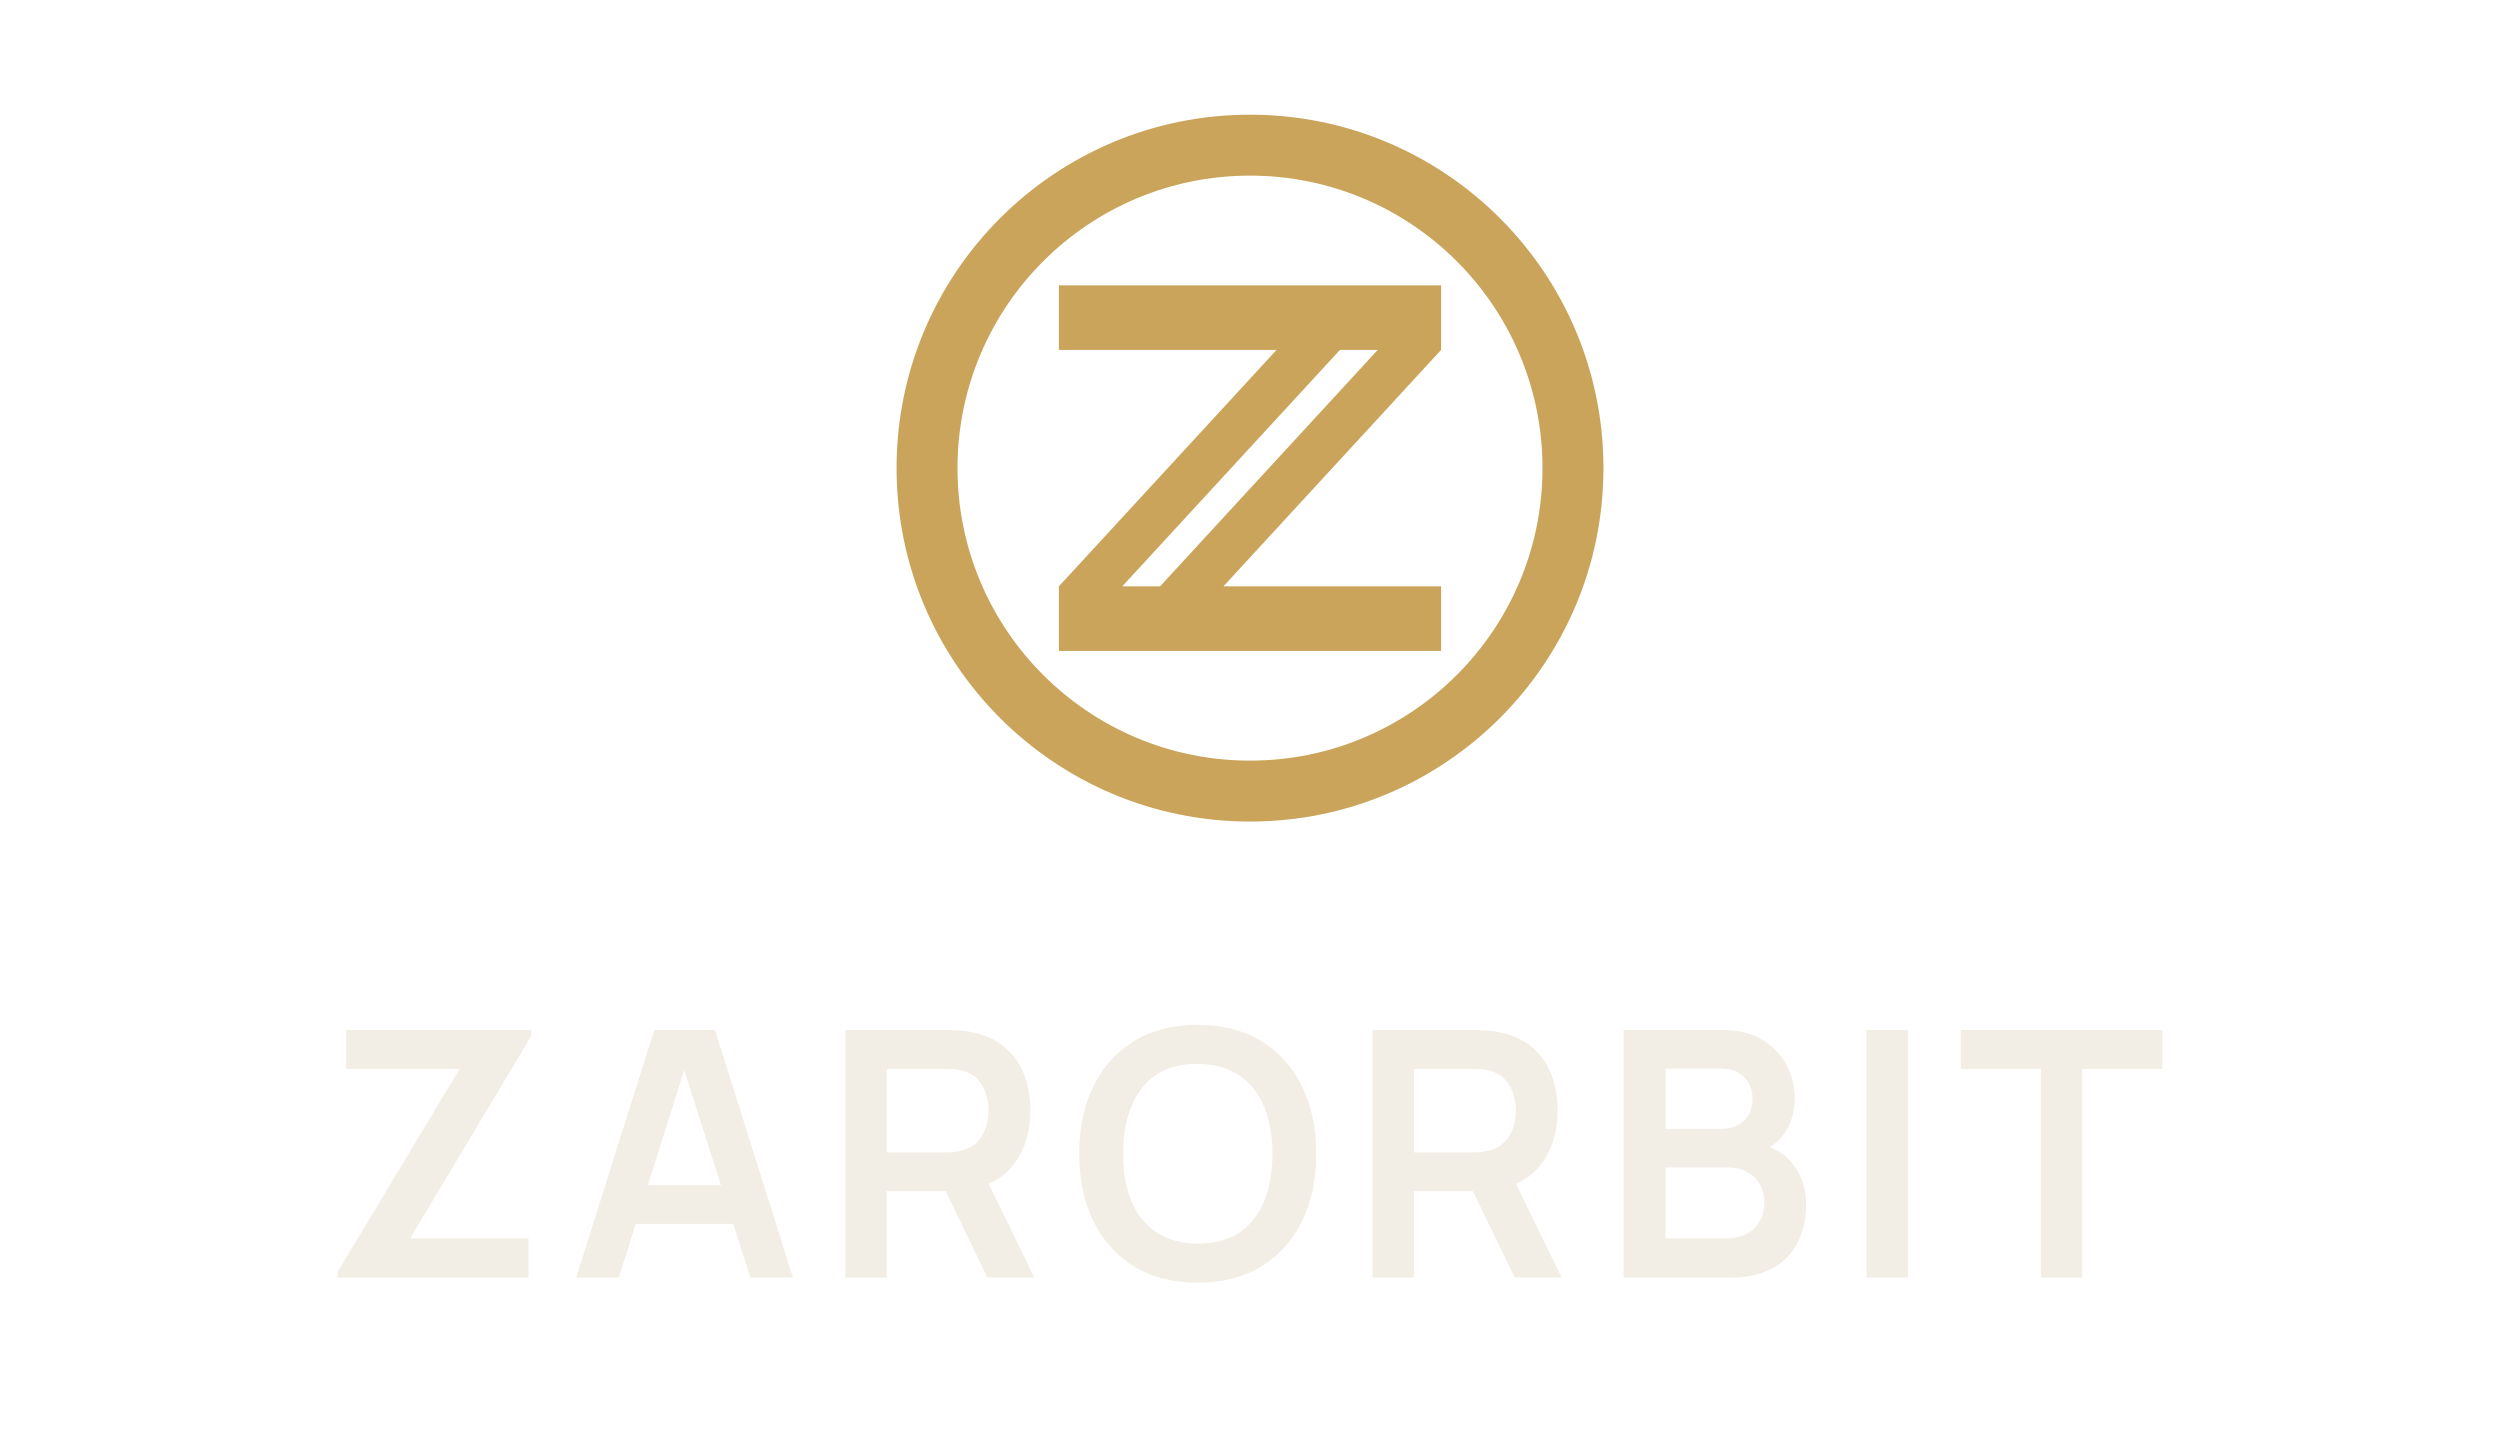
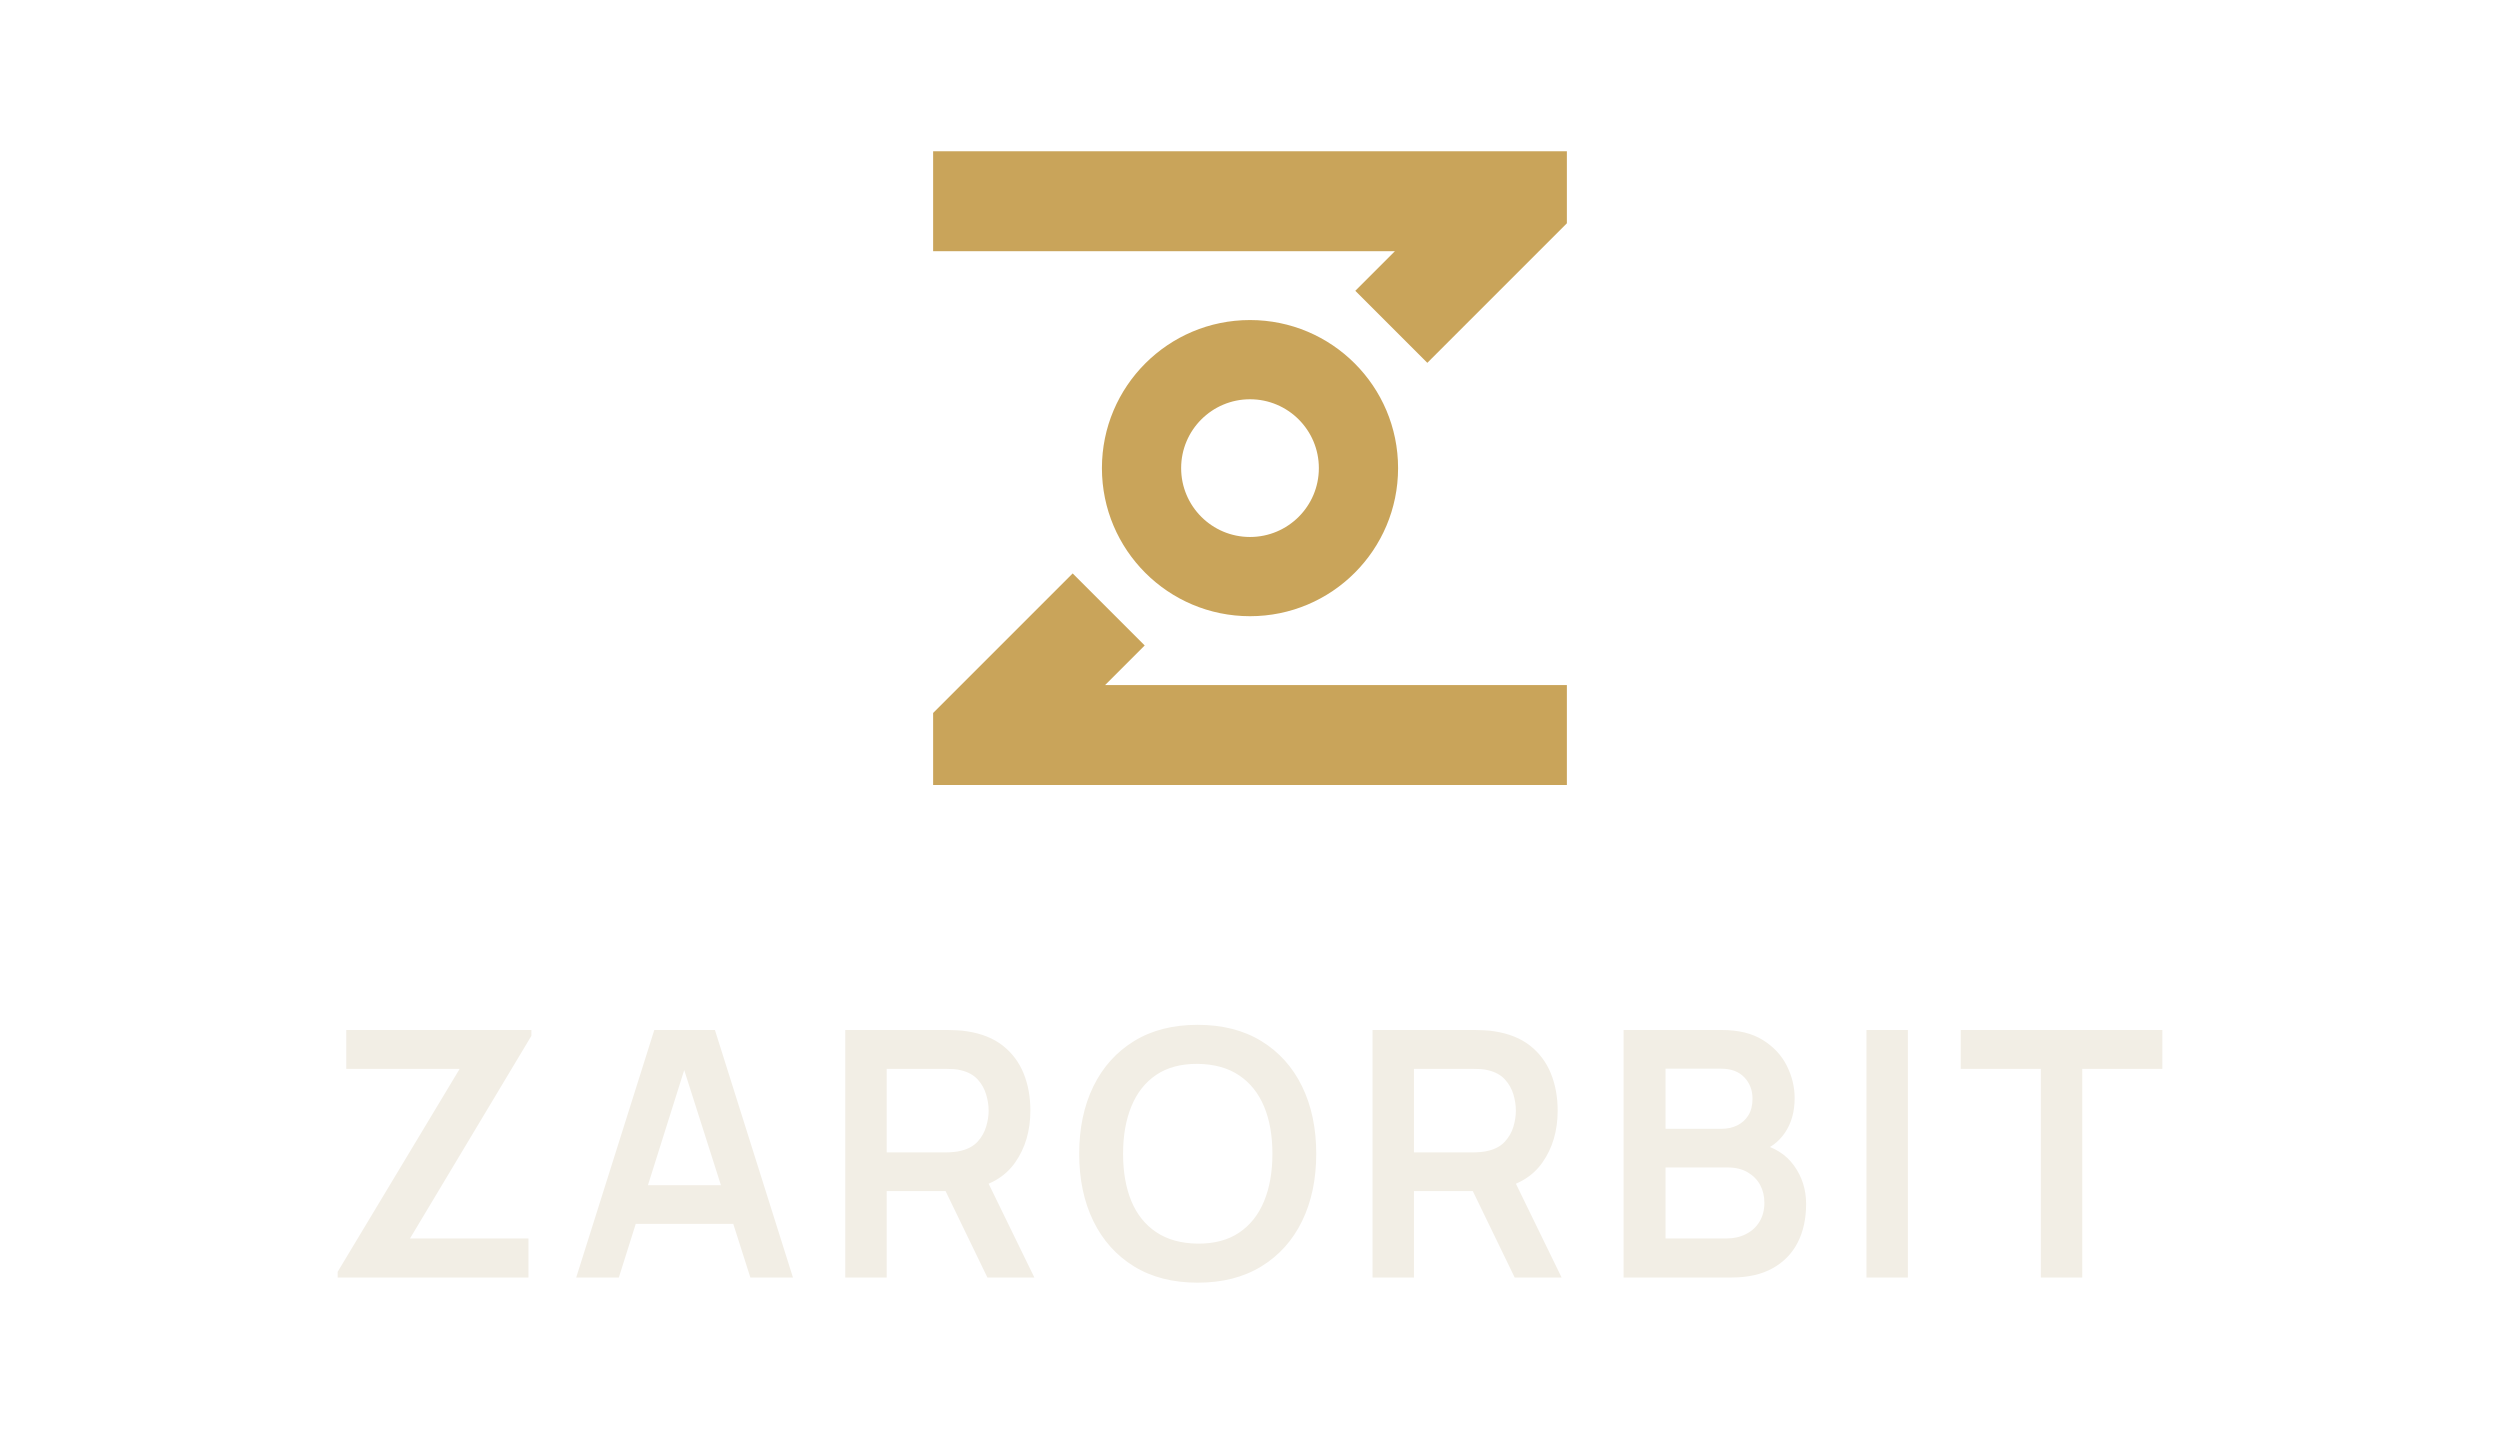
<svg xmlns="http://www.w3.org/2000/svg" viewBox="0 0 320 184" width="320" height="184" role="img" aria-label="ZARORBIT Vertical Dark Logo">
  <g transform="translate(110.08,10) scale(0.78)">
-     <path d="M 6.00 64 A 58 58 0 1 1 122.00 64 A 58 58 0 1 1 6.00 64 Z M 112.00 64 A 48 48 0 1 0 16.00 64 A 48 48 0 1 0 112.00 64 Z M 32.64 34.00 H 95.36 V 44.60 L 59.64 83.40 H 95.36 V 94.00 H 32.64 V 83.40 L 68.36 44.60 H 32.64 Z M 78.76 44.60 L 43.04 83.40 L 49.24 83.40 L 84.96 44.60 Z" fill="#C9A45A" fill-rule="nonzero" />
+     <path d="M 12 12 L 116 12 L 116 23.82 L 93.1 46.72 L 81.28 34.9 L 87.78 28.4 L 12 28.4 Z M 116 116 L 12 116 L 12 104.18 L 34.9 81.28 L 46.72 93.1 L 40.22 99.6 L 116 99.6 Z M 39.7 64 A 24.3 24.3 0 1 1 88.3 64 A 24.3 24.3 0 1 1 39.7 64 Z M 52.7 64 A 11.3 11.3 0 1 0 75.3 64 A 11.3 11.3 0 1 0 52.7 64 Z" fill="#C9A45A" fill-rule="nonzero" />
  </g>
  <g transform="translate(43.22,116) scale(0.72)" fill="#F2EEE5" fill-rule="nonzero">
    <path d="M33.92 66L0 66L0 64.99L21.69 28.91L1.53 28.91L1.53 22L34.44 22L34.44 23.04L12.86 59.06L33.92 59.06 M49.99 66L42.41 66L56.29 22L67.07 22L80.94 66L73.37 66L60.78 26.52L62.43 26.52L49.99 66M73.24 56.47L50.14 56.47L50.14 49.59L73.24 49.59 M97.61 66L90.24 66L90.24 22L108.42 22Q109.07 22 110.08 22.05Q111.08 22.09 111.94 22.24Q115.76 22.83 118.25 24.78Q120.74 26.74 121.95 29.72Q123.15 32.69 123.15 36.33Q123.15 41.71 120.43 45.57Q117.71 49.44 112.09 50.36L108.94 50.63L97.61 50.63L97.61 66M123.86 66L115.51 66L106.84 48.09L114.32 46.44L123.86 66M97.61 28.91L97.61 43.76L108.12 43.76Q108.73 43.76 109.49 43.69Q110.26 43.63 110.90 43.45Q112.73 42.99 113.79 41.83Q114.84 40.67 115.28 39.20Q115.73 37.74 115.73 36.33Q115.73 34.92 115.28 33.44Q114.84 31.96 113.79 30.80Q112.73 29.64 110.90 29.18Q110.26 29 109.49 28.95Q108.73 28.91 108.12 28.91 M152.89 66.92Q146.29 66.92 141.58 64.03Q136.88 61.14 134.35 55.98Q131.83 50.81 131.83 44Q131.83 37.19 134.35 32.02Q136.88 26.86 141.58 23.97Q146.29 21.08 152.89 21.08Q159.49 21.08 164.21 23.97Q168.93 26.86 171.45 32.02Q173.97 37.19 173.97 44Q173.97 50.81 171.45 55.98Q168.93 61.14 164.21 64.03Q159.49 66.92 152.89 66.92M152.89 59.98Q157.32 60.01 160.27 58.02Q163.21 56.04 164.70 52.43Q166.18 48.83 166.18 44Q166.18 39.17 164.70 35.61Q163.21 32.05 160.27 30.07Q157.32 28.08 152.89 28.02Q148.46 27.99 145.52 29.98Q142.59 31.96 141.11 35.57Q139.63 39.17 139.63 44Q139.63 48.83 141.09 52.39Q142.56 55.95 145.51 57.93Q148.46 59.92 152.89 59.98 M191.34 66L183.98 66L183.98 22L202.16 22Q202.80 22 203.81 22.05Q204.82 22.09 205.68 22.24Q209.49 22.83 211.98 24.78Q214.47 26.74 215.68 29.72Q216.89 32.69 216.89 36.33Q216.89 41.71 214.17 45.57Q211.45 49.44 205.83 50.36L202.68 50.63L191.34 50.63L191.34 66M217.59 66L209.25 66L200.57 48.09L208.06 46.44L217.59 66M191.34 28.91L191.34 43.76L201.86 43.76Q202.47 43.76 203.23 43.69Q203.99 43.63 204.64 43.45Q206.47 42.99 207.52 41.83Q208.58 40.67 209.02 39.20Q209.46 37.74 209.46 36.33Q209.46 34.92 209.02 33.44Q208.58 31.96 207.52 30.80Q206.47 29.64 204.64 29.18Q203.99 29 203.23 28.95Q202.47 28.91 201.86 28.91 M247.83 66L228.61 66L228.61 22L246.06 22Q250.52 22 253.38 23.79Q256.24 25.58 257.63 28.36Q259.02 31.14 259.02 34.10Q259.02 37.74 257.29 40.27Q255.56 42.81 252.60 43.69L252.60 42.17Q256.76 43.11 258.91 46.11Q261.06 49.10 261.06 52.92Q261.06 56.83 259.57 59.77Q258.07 62.70 255.12 64.35Q252.17 66 247.83 66M236.07 46.44L236.07 59.06L246.92 59.06Q248.84 59.06 250.37 58.28Q251.90 57.51 252.77 56.08Q253.64 54.66 253.64 52.71Q253.64 50.94 252.88 49.53Q252.11 48.13 250.64 47.28Q249.18 46.44 247.13 46.44L236.07 46.44M236.07 28.88L236.07 39.57L245.97 39.57Q247.56 39.57 248.81 38.96Q250.06 38.35 250.80 37.16Q251.53 35.96 251.53 34.22Q251.53 31.93 250.06 30.40Q248.60 28.88 245.97 28.88 M279.15 66L271.79 66L271.79 22L279.15 22 M310.15 66L302.79 66L302.79 28.91L288.55 28.91L288.55 22L324.39 22L324.39 28.91L310.15 28.91" />
  </g>
</svg>
